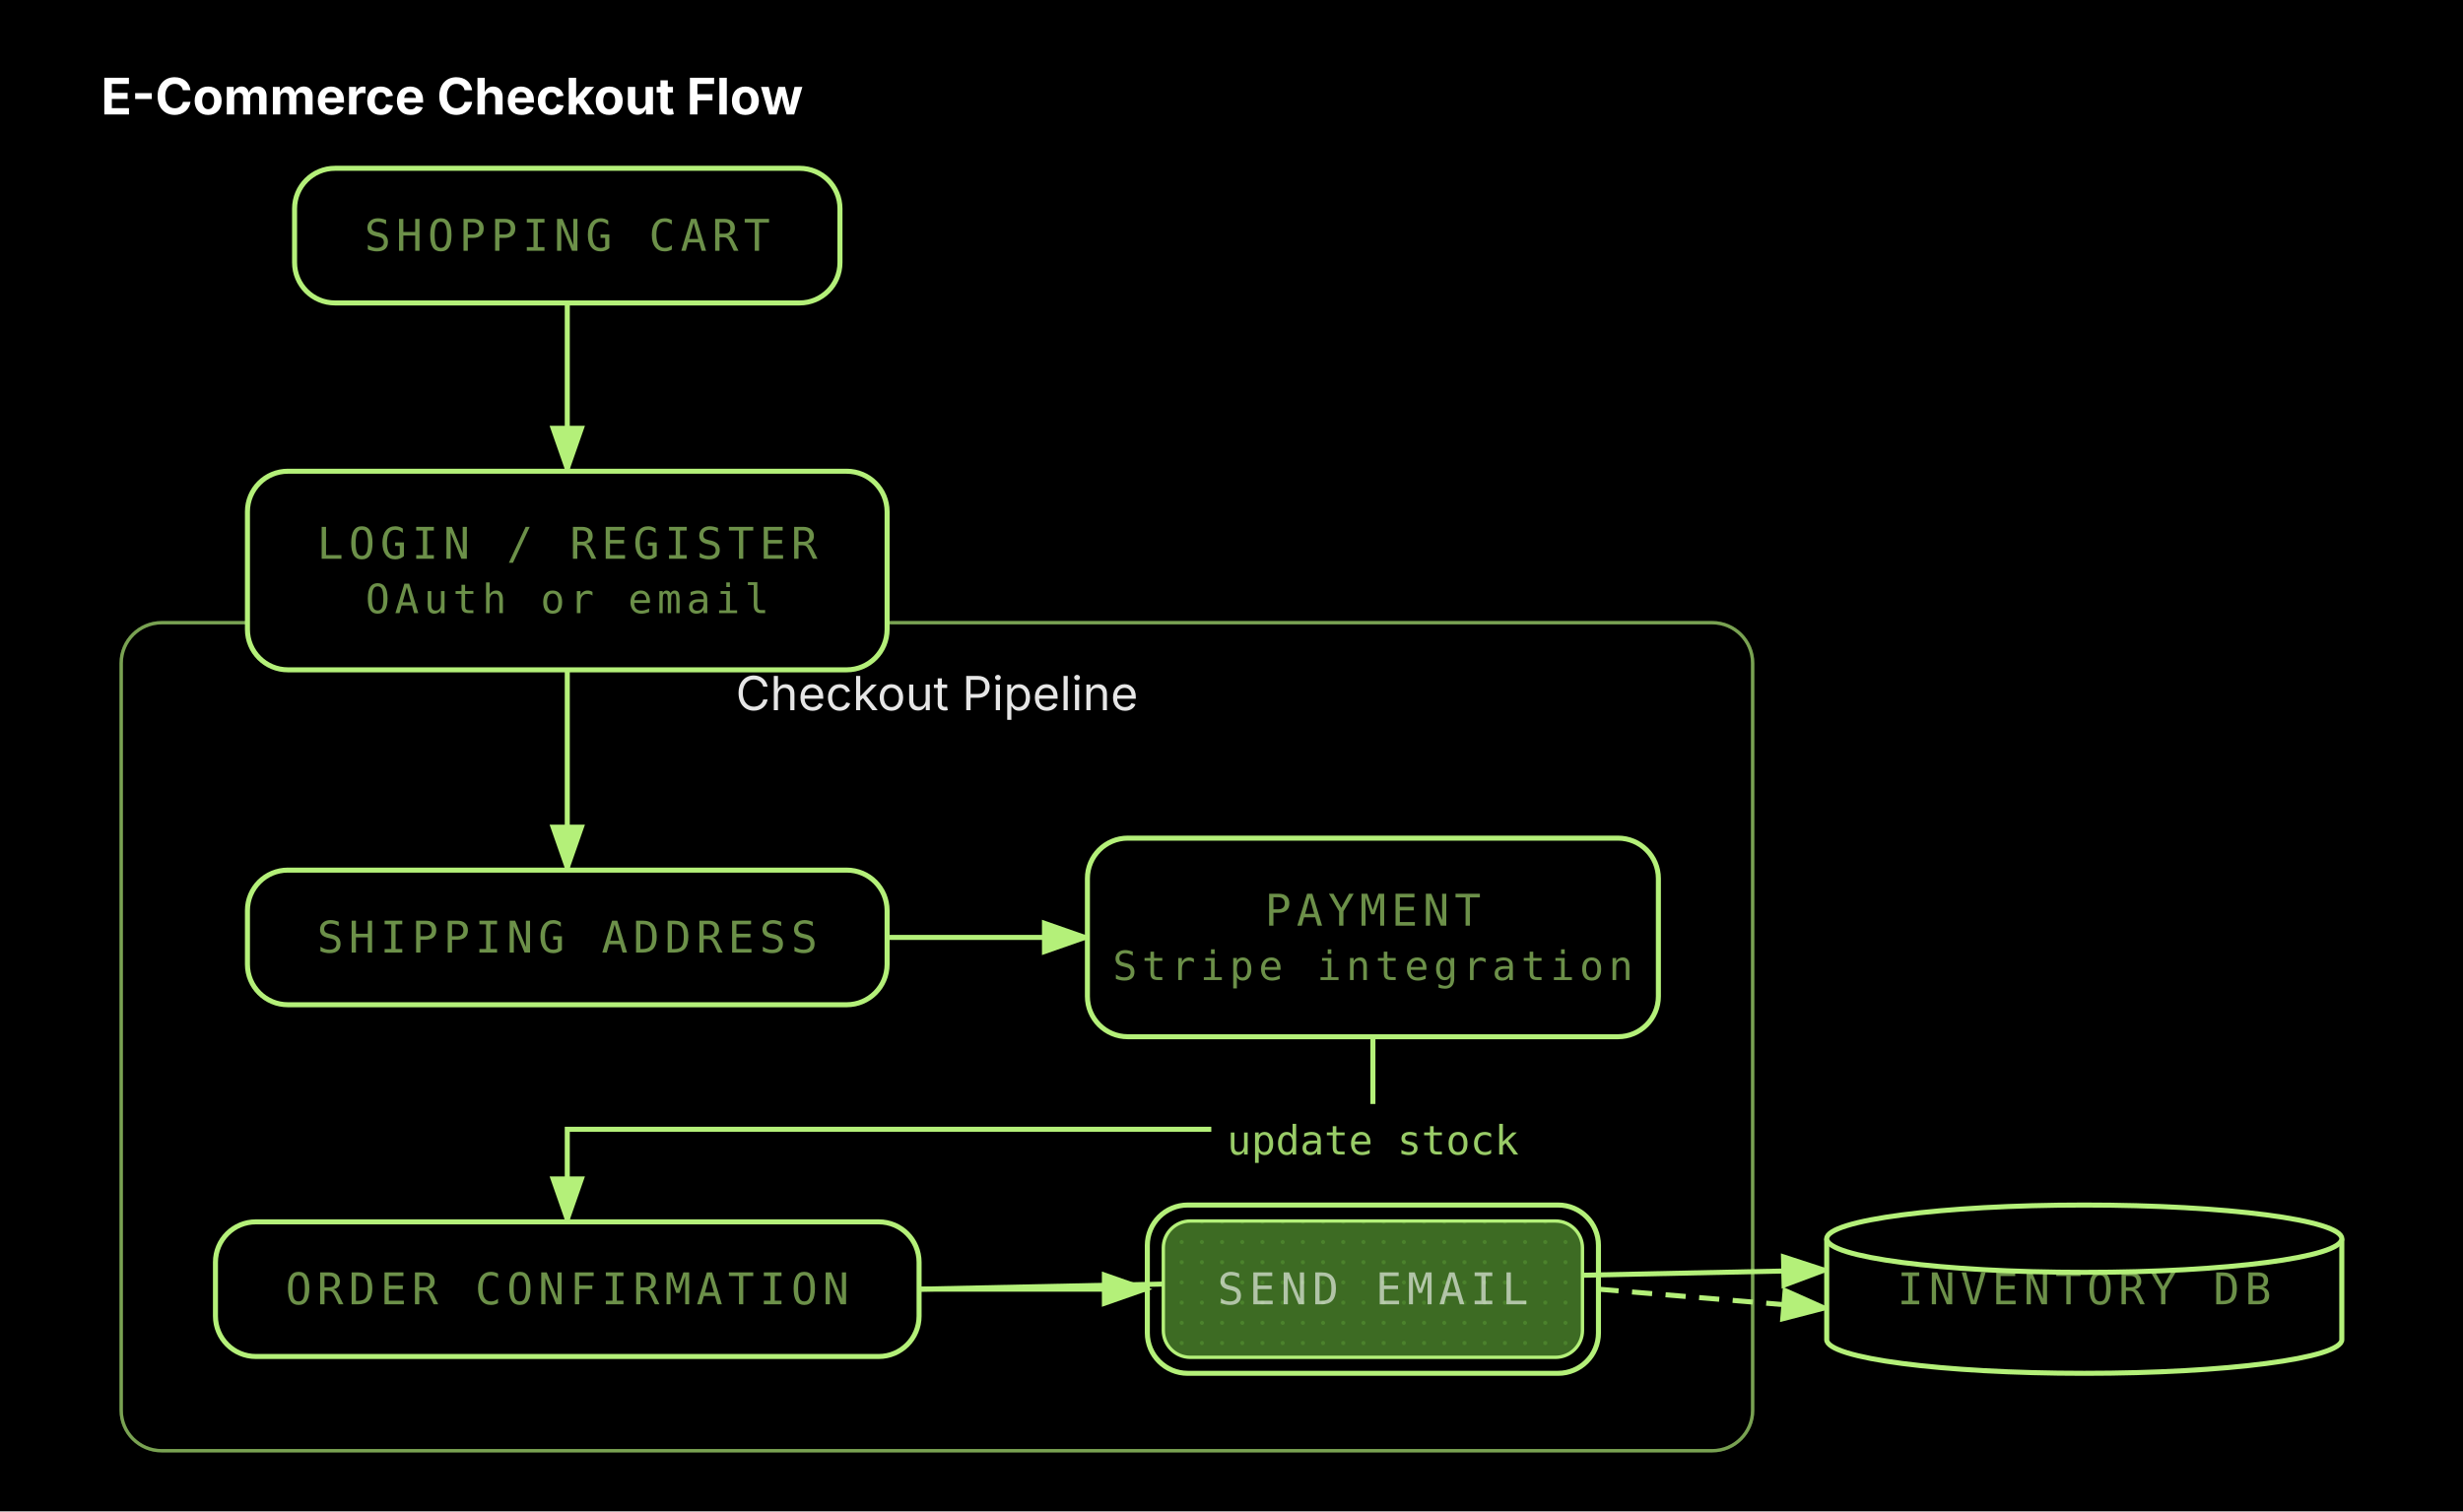
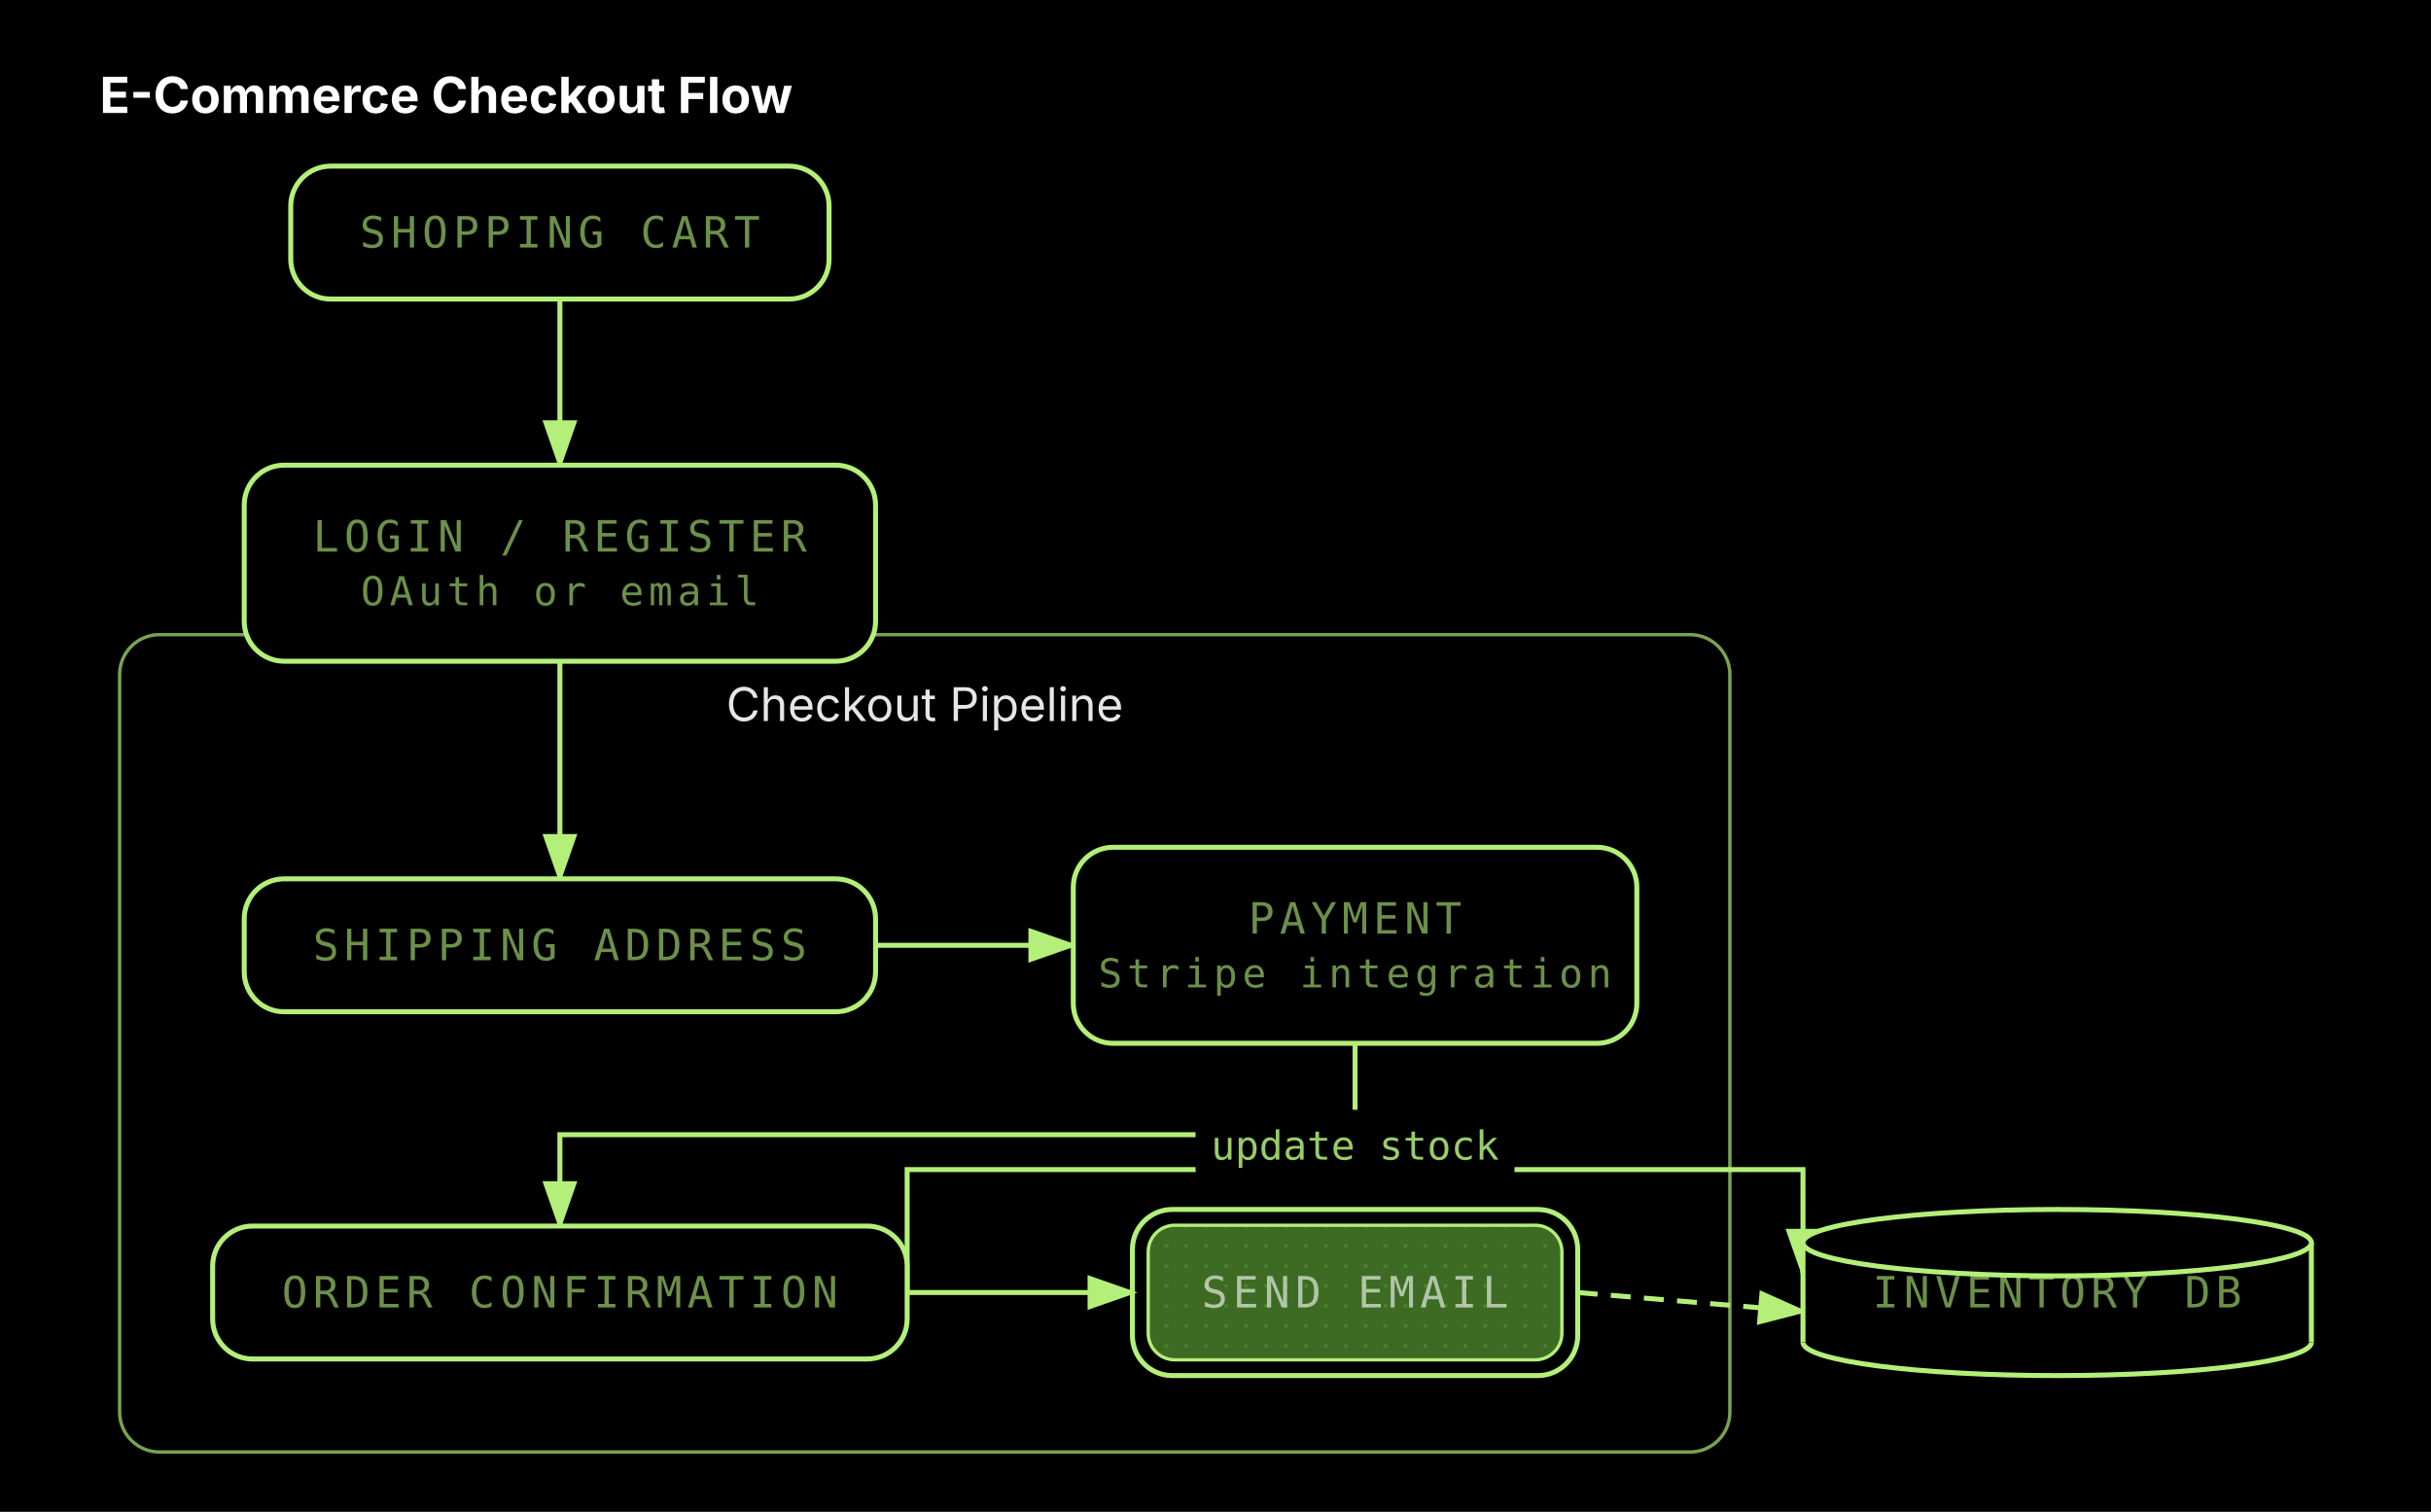
- <svg xmlns="http://www.w3.org/2000/svg" viewBox="0 0 731.6 449" width="731.6" height="449">
+ <svg xmlns="http://www.w3.org/2000/svg" viewBox="0 0 731.6 455" width="731.6" height="455">
  <defs>
    <pattern id="dotgrid" width="8" height="8" patternUnits="userSpaceOnUse">
      <rect width="8" height="8" fill="#000000" />
      <circle cx="4" cy="4" r="0.8" fill="#b4f079" opacity="0.7" />
    </pattern>
    <pattern id="crosshatch" width="8" height="8" patternUnits="userSpaceOnUse">
      <rect width="8" height="8" fill="#000000" />
      <path d="M0 8L8 0M-1 1L1 -1M7 9L9 7" stroke="#b4f079" stroke-width="0.8" opacity="0.2" />
    </pattern>
    <pattern id="hero" width="6" height="6" patternUnits="userSpaceOnUse">
      <rect width="6" height="6" fill="#3d6b23" />
      <circle cx="3" cy="3" r="0.6" fill="#5a9a35" opacity="0.5" />
    </pattern>
    <marker id="arrowhead" markerWidth="10" markerHeight="7" refX="9" refY="3.5" orient="auto" markerUnits="strokeWidth">
      <polygon points="0 0, 10 3.5, 0 7" fill="#b4f079" />
    </marker>
    <marker id="arrowhead-reverse" markerWidth="10" markerHeight="7" refX="1" refY="3.5" orient="auto" markerUnits="strokeWidth">
      <polygon points="10 0, 0 3.5, 10 7" fill="#b4f079" />
    </marker>
  </defs>
  <rect width="100%" height="100%" fill="#000000" />
  <g class="diagram">
    <text x="30" y="34" font-family="'Inter', 'Helvetica Neue', Arial, sans-serif" font-size="15" fill="#ffffff" font-weight="700">E-Commerce Checkout Flow</text>
-     <rect x="36" y="185" width="484.6" height="246" rx="12" fill="transparent" stroke="#b4f079" stroke-width="1" opacity="0.35" />
-     <rect x="36" y="185" width="484.6" height="246" rx="12" fill="none" stroke="#b4f079" stroke-width="1" opacity="0.5" />
+     <rect x="36" y="191" width="484.6" height="246" rx="12" fill="transparent" stroke="#b4f079" stroke-width="1" opacity="0.35" />
+     <rect x="36" y="191" width="484.6" height="246" rx="12" fill="none" stroke="#b4f079" stroke-width="1" opacity="0.5" />
    <line x1="168.5" y1="90" x2="168.5" y2="140" stroke="#b4f079" stroke-width="1.5" marker-end="url(#arrowhead)" />
-     <line x1="168.5" y1="199" x2="168.5" y2="258.5" stroke="#b4f079" stroke-width="1.5" marker-end="url(#arrowhead)" />
-     <line x1="263.5" y1="278.5" x2="323" y2="278.5" stroke="#b4f079" stroke-width="1.5" marker-end="url(#arrowhead)" />
-     <polyline points="407.8,308 407.8,335.5 168.5,335.5 168.5,363" fill="none" stroke="#b4f079" stroke-width="1.5" marker-end="url(#arrowhead)" />
-     <line x1="273" y1="383" x2="340.8" y2="383" stroke="#b4f079" stroke-width="1.5" marker-end="url(#arrowhead)" />
-     <line x1="273" y1="383" x2="542.6" y2="377.333" stroke="#b4f079" stroke-width="1.5" marker-end="url(#arrowhead)" />
-     <line x1="474.8" y1="383" x2="542.6" y2="388.667" stroke="#b4f079" stroke-width="1.5" stroke-dasharray="6 4" marker-end="url(#arrowhead)" />
-     <rect x="359.8" y="328" width="96" height="22" rx="4" fill="#000000" />
-     <rect x="204.55" y="198" width="147.5" height="24" fill="#000000" rx="3" />
-     <text x="278.3" y="211" font-family="'Inter', 'Helvetica Neue', Arial, sans-serif" font-size="14" fill="#ffffff" opacity="0.9" text-anchor="middle">Checkout Pipeline</text>
+     <line x1="168.5" y1="199" x2="168.5" y2="264.5" stroke="#b4f079" stroke-width="1.5" marker-end="url(#arrowhead)" />
+     <line x1="263.5" y1="284.5" x2="323" y2="284.5" stroke="#b4f079" stroke-width="1.5" marker-end="url(#arrowhead)" />
+     <polyline points="407.8,314 407.8,341.5 168.5,341.5 168.5,369" fill="none" stroke="#b4f079" stroke-width="1.5" marker-end="url(#arrowhead)" />
+     <line x1="273" y1="389" x2="340.8" y2="389" stroke="#b4f079" stroke-width="1.5" marker-end="url(#arrowhead)" />
+     <polyline points="273,389 273,352 542.6,352 542.6,383.333" fill="none" stroke="#b4f079" stroke-width="1.5" marker-end="url(#arrowhead)" />
+     <line x1="474.8" y1="389" x2="542.6" y2="394.667" stroke="#b4f079" stroke-width="1.5" stroke-dasharray="6 4" marker-end="url(#arrowhead)" />
+     <rect x="359.8" y="334" width="96" height="22" rx="4" fill="#000000" />
+     <rect x="204.55" y="204" width="147.5" height="24" fill="#000000" rx="3" />
+     <text x="278.3" y="217" font-family="'Inter', 'Helvetica Neue', Arial, sans-serif" font-size="14" fill="#ffffff" opacity="0.9" text-anchor="middle">Checkout Pipeline</text>
    <rect x="87.5" y="50" width="162" height="40" rx="12" fill="#000000" stroke="#b4f079" stroke-width="1.5" />
    <text x="168.5" y="70" font-family="'JetBrains Mono', 'Fira Code', 'SF Mono', 'Cascadia Code', monospace" font-size="13" fill="#b4f079" opacity="0.6" text-anchor="middle" dominant-baseline="central" letter-spacing="0.12em">SHOPPING CART</text>
    <rect x="73.5" y="140" width="190" height="59" rx="12" fill="#000000" stroke="#b4f079" stroke-width="1.5" />
    <text x="168.5" y="161.5" font-family="'JetBrains Mono', 'Fira Code', 'SF Mono', 'Cascadia Code', monospace" font-size="13" fill="#b4f079" opacity="0.6" text-anchor="middle" dominant-baseline="central" letter-spacing="0.12em">LOGIN / REGISTER</text>
    <text x="168.5" y="178" font-family="'JetBrains Mono', 'Fira Code', 'SF Mono', 'Cascadia Code', monospace" font-size="12" fill="#b4f079" opacity="0.6" text-anchor="middle" dominant-baseline="central" letter-spacing="0.12em">OAuth or email</text>
-     <rect x="73.5" y="258.5" width="190" height="40" rx="12" fill="#000000" stroke="#b4f079" stroke-width="1.5" />
-     <text x="168.5" y="278.5" font-family="'JetBrains Mono', 'Fira Code', 'SF Mono', 'Cascadia Code', monospace" font-size="13" fill="#b4f079" opacity="0.6" text-anchor="middle" dominant-baseline="central" letter-spacing="0.12em">SHIPPING ADDRESS</text>
-     <rect x="323" y="249" width="169.6" height="59" rx="12" fill="#000000" stroke="#b4f079" stroke-width="1.5" />
-     <text x="407.8" y="270.5" font-family="'JetBrains Mono', 'Fira Code', 'SF Mono', 'Cascadia Code', monospace" font-size="13" fill="#b4f079" opacity="0.6" text-anchor="middle" dominant-baseline="central" letter-spacing="0.12em">PAYMENT</text>
-     <text x="407.8" y="287" font-family="'JetBrains Mono', 'Fira Code', 'SF Mono', 'Cascadia Code', monospace" font-size="12" fill="#b4f079" opacity="0.6" text-anchor="middle" dominant-baseline="central" letter-spacing="0.12em">Stripe integration</text>
-     <rect x="64" y="363" width="209" height="40" rx="12" fill="#000000" stroke="#b4f079" stroke-width="1.5" />
-     <text x="168.5" y="383" font-family="'JetBrains Mono', 'Fira Code', 'SF Mono', 'Cascadia Code', monospace" font-size="13" fill="#b4f079" opacity="0.6" text-anchor="middle" dominant-baseline="central" letter-spacing="0.12em">ORDER CONFIRMATION</text>
-     <rect x="340.8" y="358" width="134" height="50" rx="12" fill="none" stroke="#b4f079" stroke-width="1.5" />
-     <rect x="345.55" y="362.75" width="124.5" height="40.5" rx="8" fill="url(#hero)" stroke="#b4f079" stroke-width="1" />
-     <text x="407.8" y="383" font-family="'JetBrains Mono', 'Fira Code', 'SF Mono', 'Cascadia Code', monospace" font-size="13" fill="#ffffff" opacity="0.6" text-anchor="middle" dominant-baseline="central" letter-spacing="0.12em">SEND EMAIL</text>
-     <rect x="542.6" y="368" width="153" height="30" fill="#000000" stroke="none" />
-     <line x1="542.6" y1="368" x2="542.6" y2="398" stroke="#b4f079" stroke-width="1.5" />
-     <line x1="695.6" y1="368" x2="695.6" y2="398" stroke="#b4f079" stroke-width="1.5" />
-     <ellipse cx="619.1" cy="368" rx="76.5" ry="10" fill="#000000" stroke="#b4f079" stroke-width="1.5" />
-     <path d="M542.6,398 A76.5,10 0 0,0 695.6,398" fill="#000000" stroke="#b4f079" stroke-width="1.5" />
-     <text x="619.1" y="383" font-family="'JetBrains Mono', 'Fira Code', 'SF Mono', 'Cascadia Code', monospace" font-size="13" fill="#b4f079" opacity="0.6" text-anchor="middle" dominant-baseline="central" letter-spacing="0.12em">INVENTORY DB</text>
-     <text x="407.8" y="343" font-family="'JetBrains Mono', 'Fira Code', 'SF Mono', 'Cascadia Code', monospace" font-size="12" fill="#b4f079" opacity="0.85" text-anchor="middle">update stock</text>
+     <rect x="73.5" y="264.5" width="190" height="40" rx="12" fill="#000000" stroke="#b4f079" stroke-width="1.5" />
+     <text x="168.5" y="284.5" font-family="'JetBrains Mono', 'Fira Code', 'SF Mono', 'Cascadia Code', monospace" font-size="13" fill="#b4f079" opacity="0.6" text-anchor="middle" dominant-baseline="central" letter-spacing="0.12em">SHIPPING ADDRESS</text>
+     <rect x="323" y="255" width="169.6" height="59" rx="12" fill="#000000" stroke="#b4f079" stroke-width="1.5" />
+     <text x="407.8" y="276.5" font-family="'JetBrains Mono', 'Fira Code', 'SF Mono', 'Cascadia Code', monospace" font-size="13" fill="#b4f079" opacity="0.6" text-anchor="middle" dominant-baseline="central" letter-spacing="0.12em">PAYMENT</text>
+     <text x="407.8" y="293" font-family="'JetBrains Mono', 'Fira Code', 'SF Mono', 'Cascadia Code', monospace" font-size="12" fill="#b4f079" opacity="0.6" text-anchor="middle" dominant-baseline="central" letter-spacing="0.12em">Stripe integration</text>
+     <rect x="64" y="369" width="209" height="40" rx="12" fill="#000000" stroke="#b4f079" stroke-width="1.5" />
+     <text x="168.5" y="389" font-family="'JetBrains Mono', 'Fira Code', 'SF Mono', 'Cascadia Code', monospace" font-size="13" fill="#b4f079" opacity="0.6" text-anchor="middle" dominant-baseline="central" letter-spacing="0.12em">ORDER CONFIRMATION</text>
+     <rect x="340.8" y="364" width="134" height="50" rx="12" fill="none" stroke="#b4f079" stroke-width="1.5" />
+     <rect x="345.55" y="368.75" width="124.5" height="40.5" rx="8" fill="url(#hero)" stroke="#b4f079" stroke-width="1" />
+     <text x="407.8" y="389" font-family="'JetBrains Mono', 'Fira Code', 'SF Mono', 'Cascadia Code', monospace" font-size="13" fill="#ffffff" opacity="0.6" text-anchor="middle" dominant-baseline="central" letter-spacing="0.12em">SEND EMAIL</text>
+     <rect x="542.6" y="374" width="153" height="30" fill="#000000" stroke="none" />
+     <line x1="542.6" y1="374" x2="542.6" y2="404" stroke="#b4f079" stroke-width="1.5" />
+     <line x1="695.6" y1="374" x2="695.6" y2="404" stroke="#b4f079" stroke-width="1.5" />
+     <ellipse cx="619.1" cy="374" rx="76.5" ry="10" fill="#000000" stroke="#b4f079" stroke-width="1.5" />
+     <path d="M542.6,404 A76.5,10 0 0,0 695.6,404" fill="#000000" stroke="#b4f079" stroke-width="1.5" />
+     <text x="619.1" y="389" font-family="'JetBrains Mono', 'Fira Code', 'SF Mono', 'Cascadia Code', monospace" font-size="13" fill="#b4f079" opacity="0.6" text-anchor="middle" dominant-baseline="central" letter-spacing="0.12em">INVENTORY DB</text>
+     <text x="407.8" y="349" font-family="'JetBrains Mono', 'Fira Code', 'SF Mono', 'Cascadia Code', monospace" font-size="12" fill="#b4f079" opacity="0.85" text-anchor="middle">update stock</text>
  </g>
</svg>
